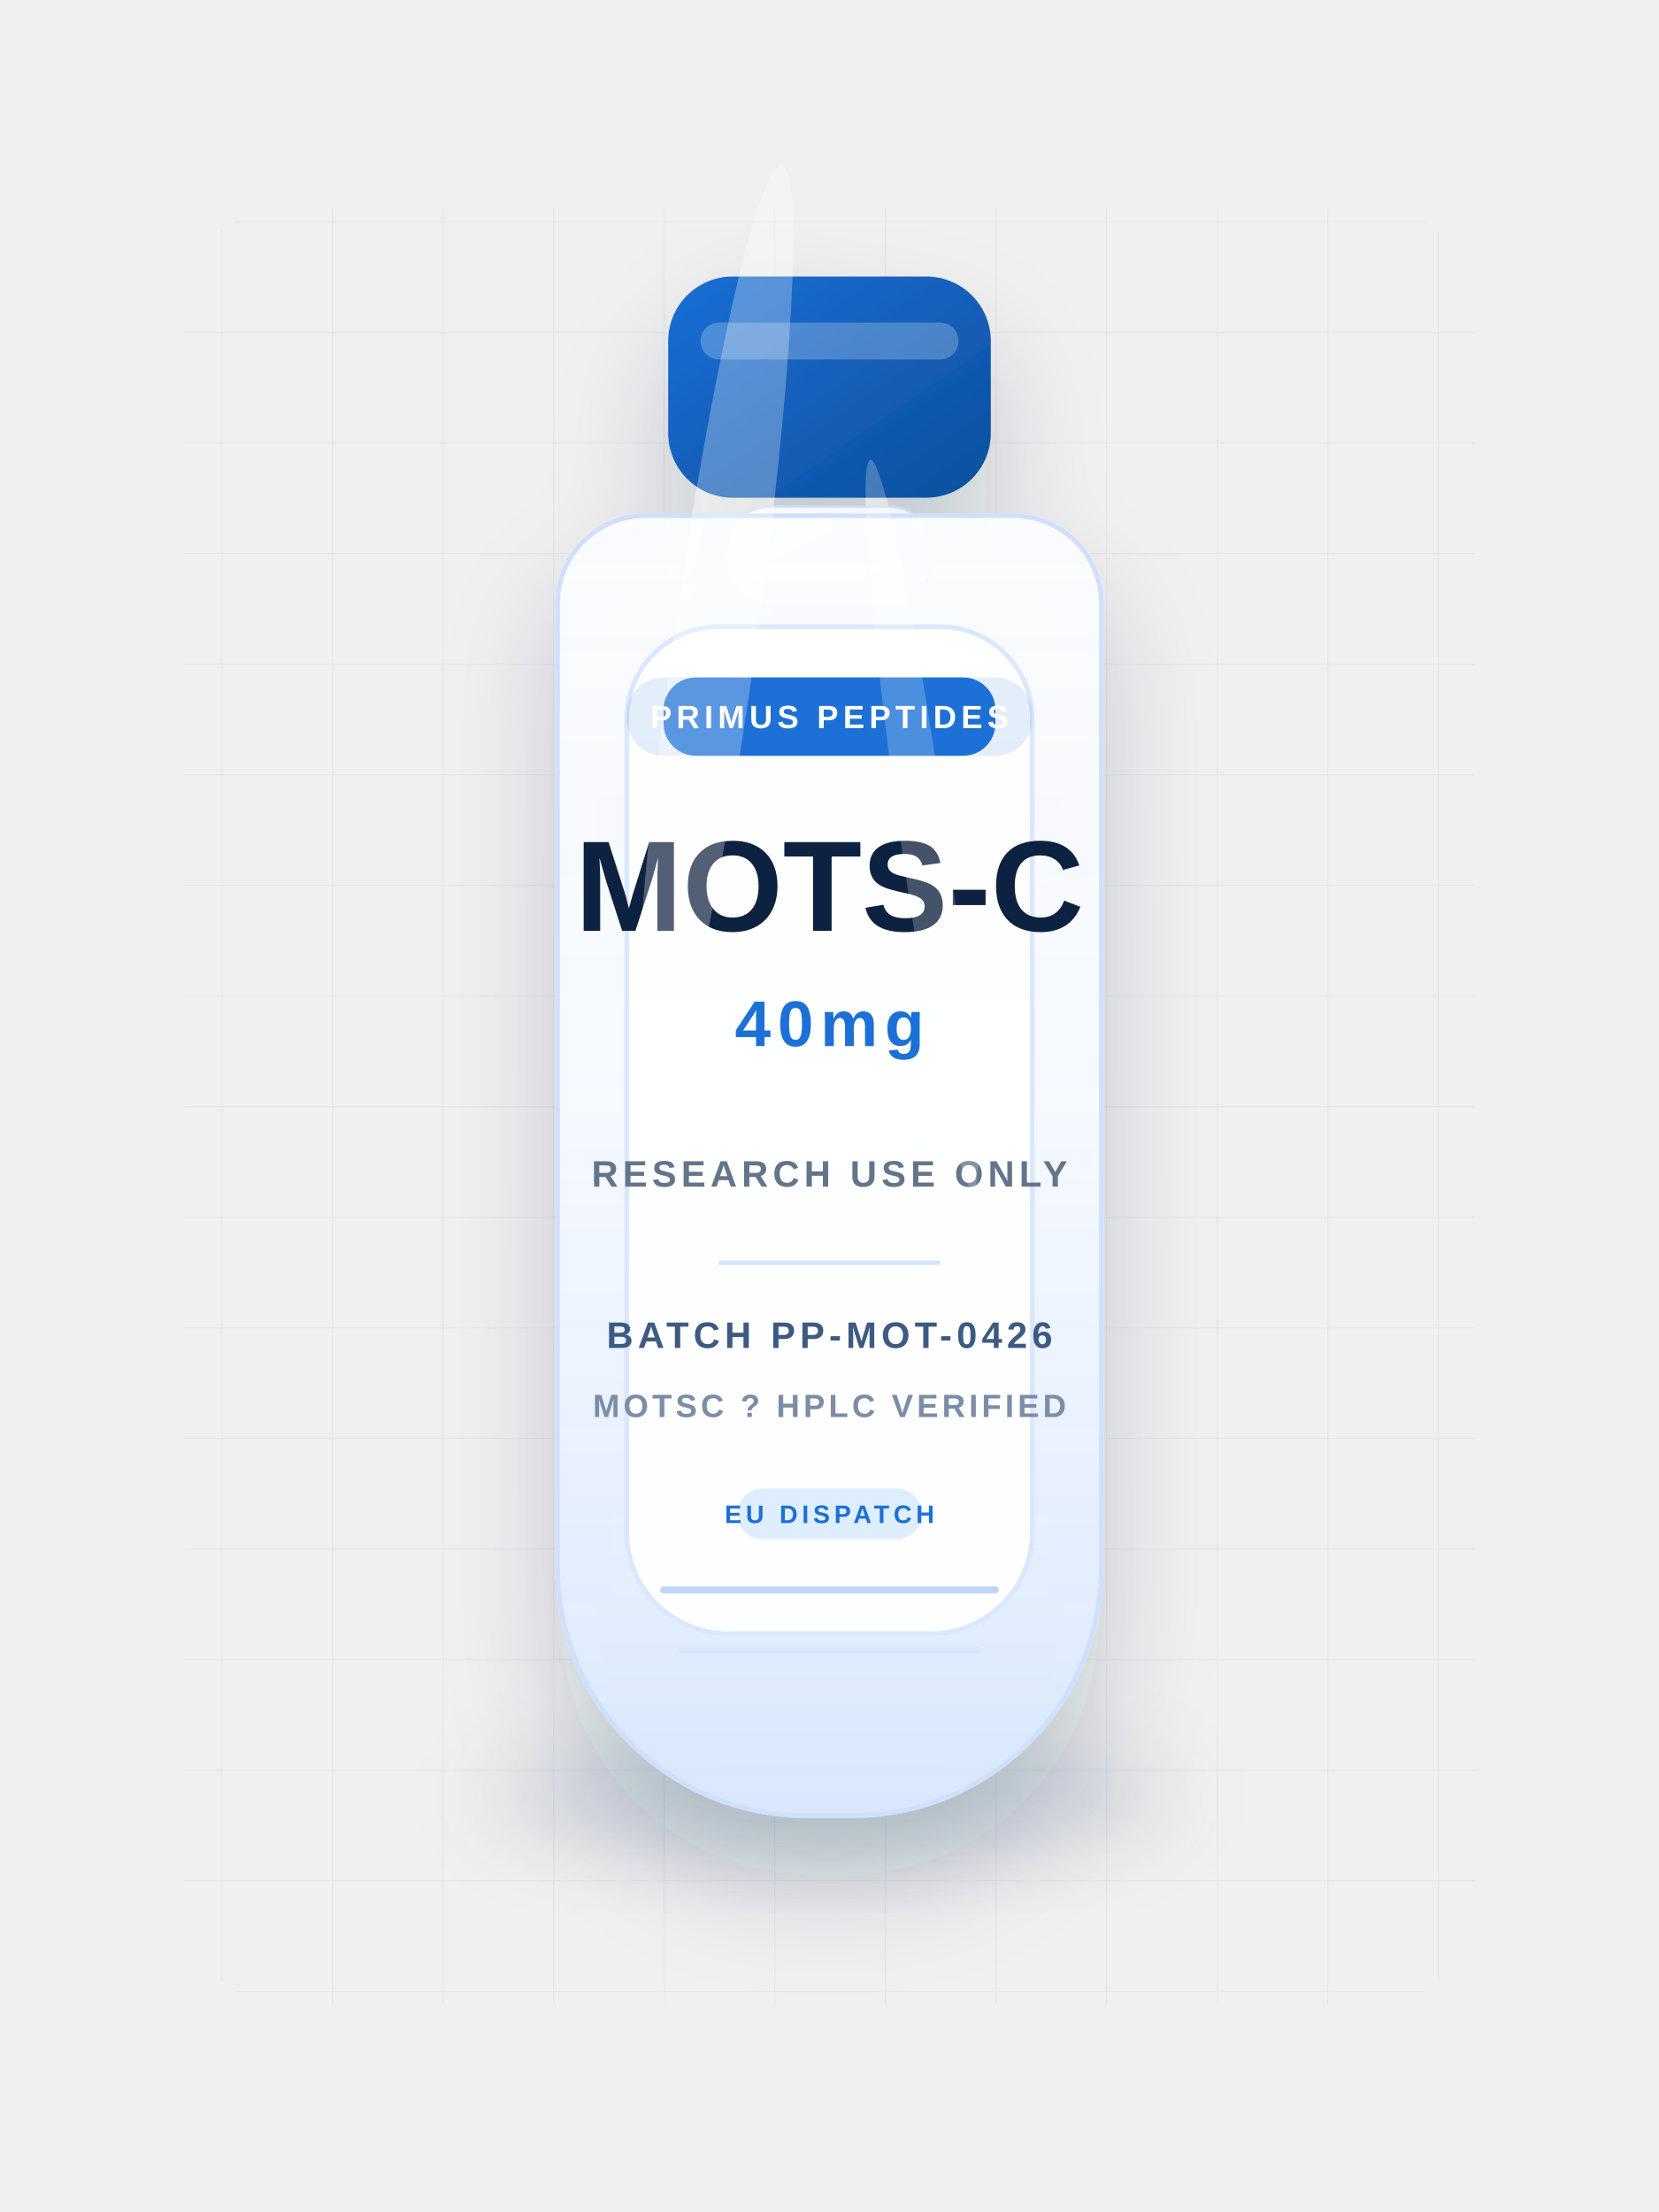
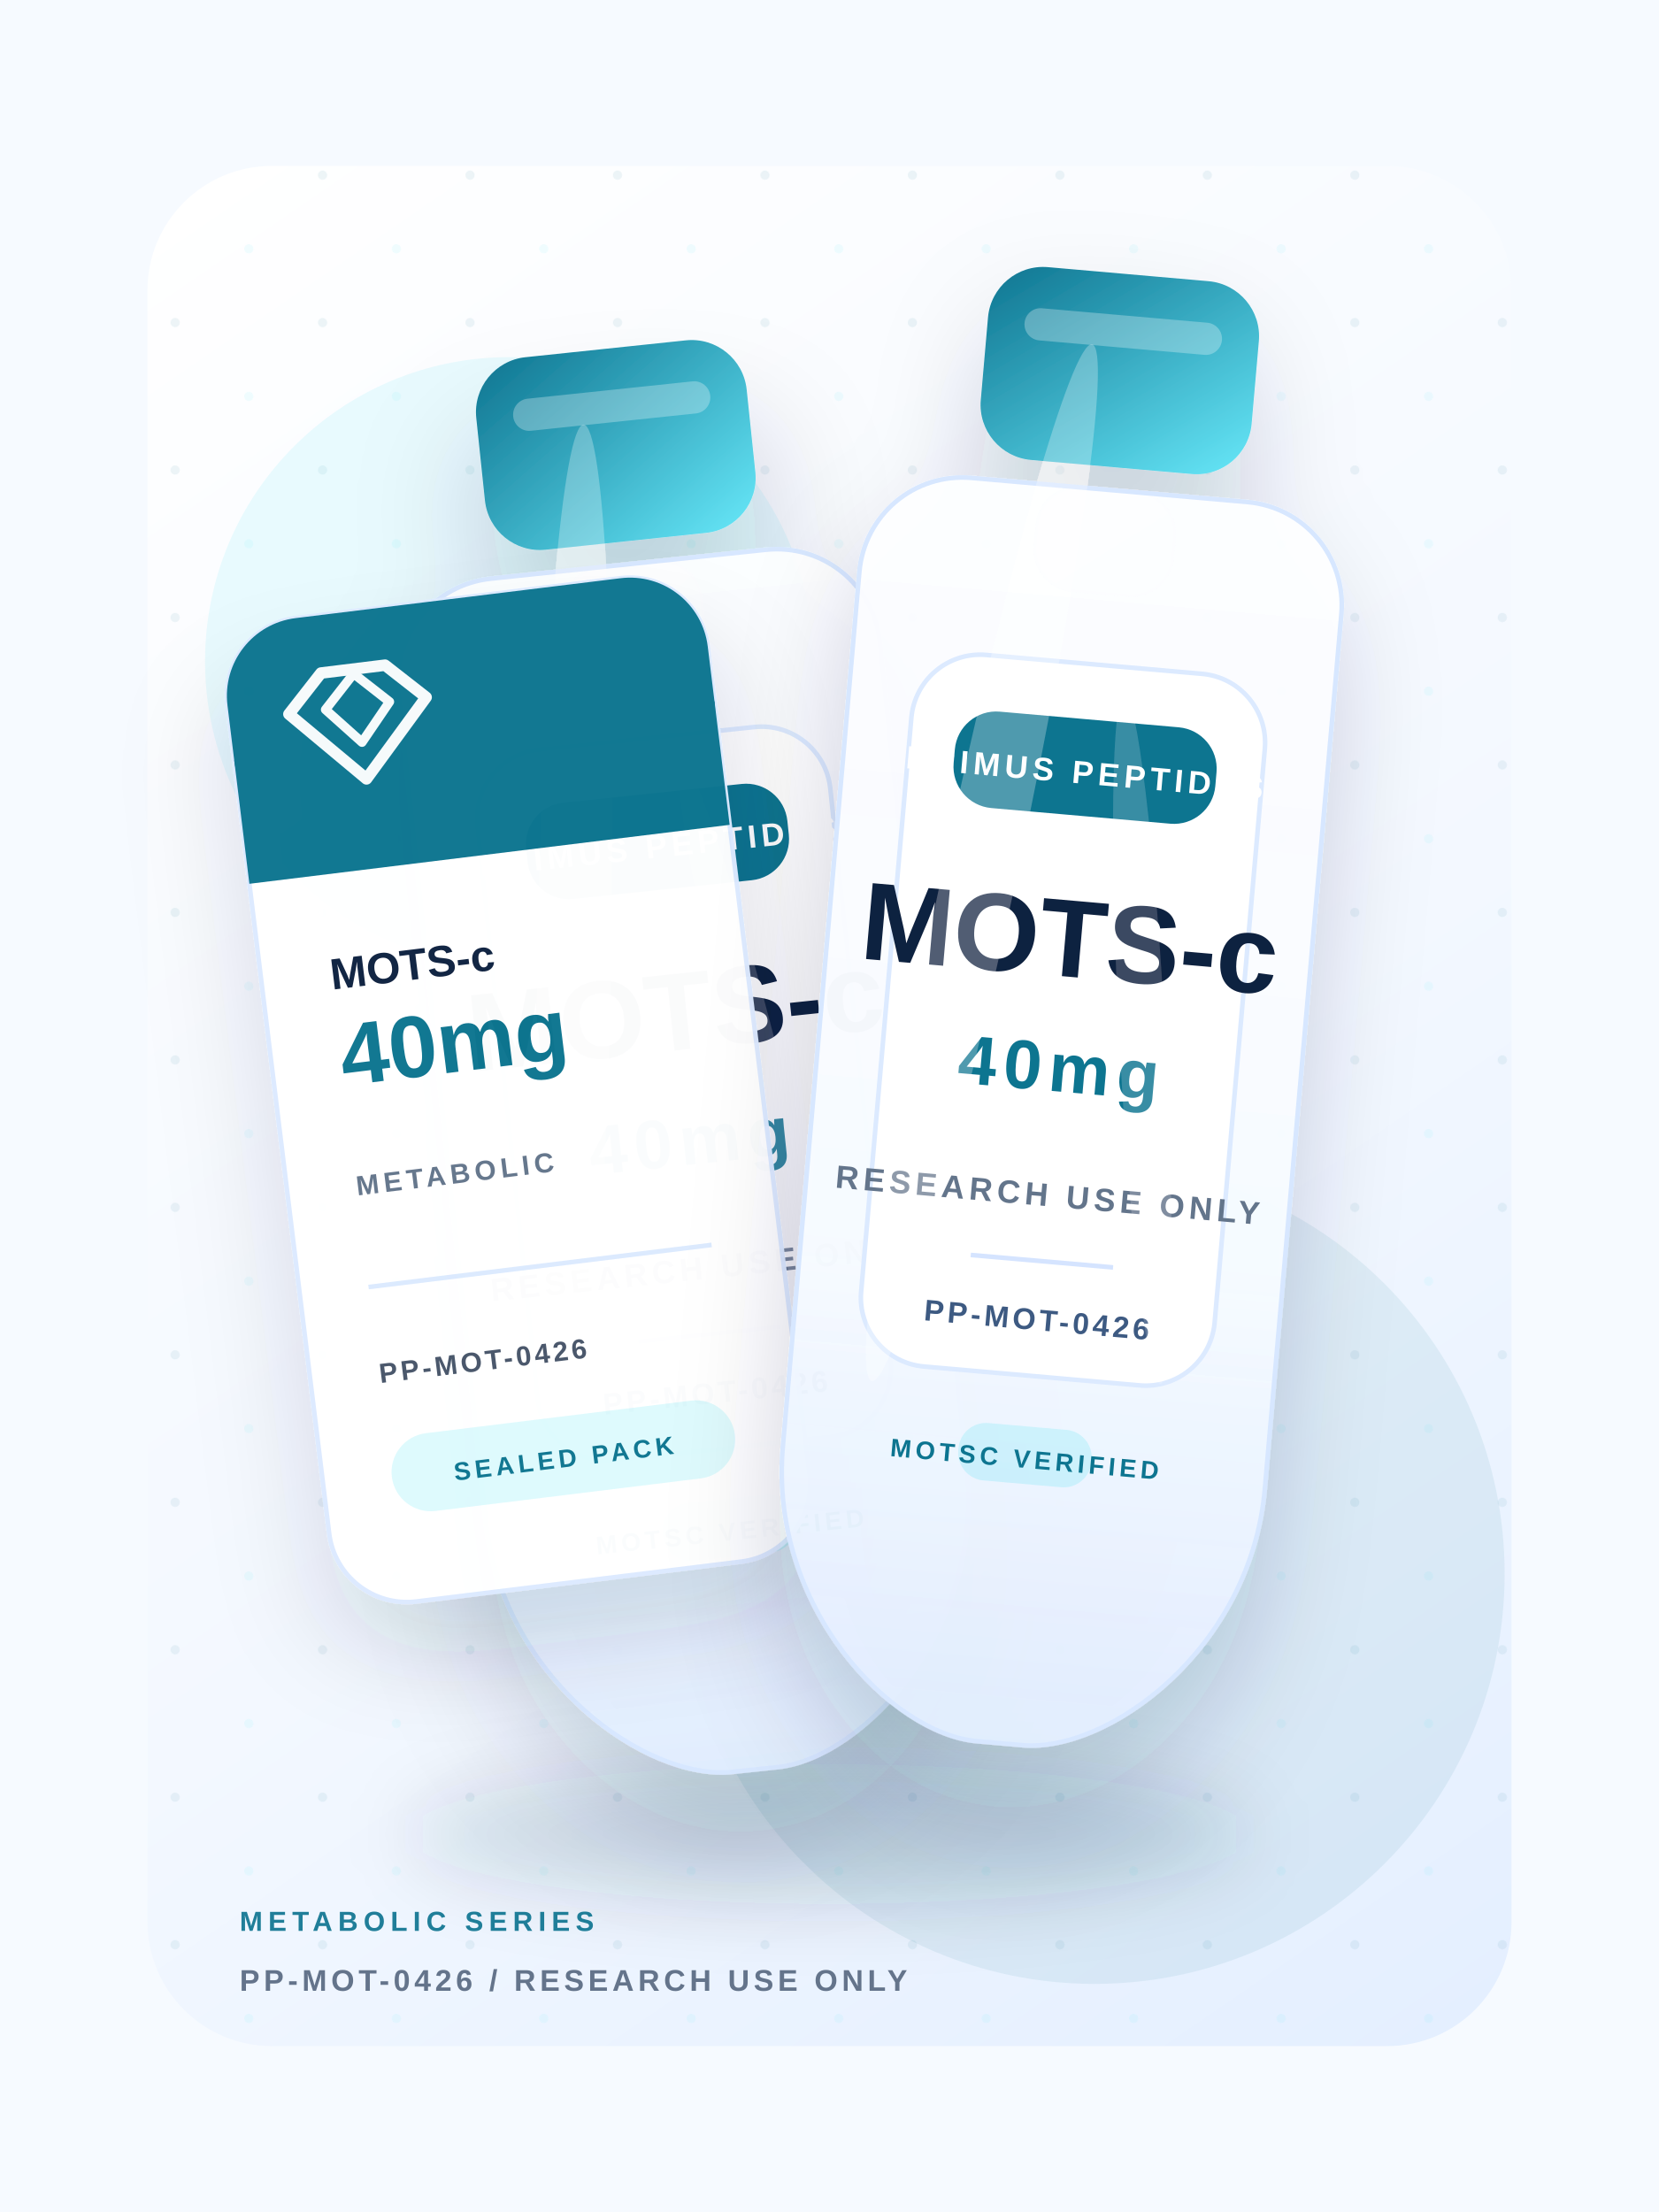
<svg xmlns="http://www.w3.org/2000/svg" width="720" height="960" viewBox="0 0 720 960" fill="none">
  <defs>
-     <linearGradient id="body-mots-c-40mg" x1="0" y1="140" x2="0" y2="780" gradientUnits="userSpaceOnUse">
-       <stop stop-color="#ffffff" stop-opacity="0.92" />
-       <stop offset="0.55" stop-color="#f5f9ff" stop-opacity="0.98" />
-       <stop offset="1" stop-color="#dbe9ff" stop-opacity="0.95" />
+     <linearGradient id="panel-mots-c-40mg" x1="84" y1="72" x2="638" y2="880" gradientUnits="userSpaceOnUse">
+       <stop stop-color="#ffffff" />
+       <stop offset="0.58" stop-color="#f3f8ff" />
+       <stop offset="1" stop-color="#e4efff" />
+     </linearGradient>
+     <linearGradient id="body-mots-c-40mg" x1="0" y1="120" x2="0" y2="820" gradientUnits="userSpaceOnUse">
+       <stop stop-color="#ffffff" stop-opacity="0.96" />
+       <stop offset="0.6" stop-color="#f7fbff" stop-opacity="0.98" />
+       <stop offset="1" stop-color="#dceaff" stop-opacity="0.95" />
    </linearGradient>
    <linearGradient id="neck-mots-c-40mg" x1="0" y1="0" x2="1" y2="1">
-       <stop stop-color="#ffffff" stop-opacity="0.95" />
-       <stop offset="1" stop-color="#e3eeff" stop-opacity="0.9" />
+       <stop stop-color="#ffffff" />
+       <stop offset="1" stop-color="#e5f0ff" />
    </linearGradient>
    <linearGradient id="cap-mots-c-40mg" x1="0" y1="0" x2="1" y2="1">
-       <stop stop-color="#1a6fd6" />
-       <stop offset="1" stop-color="#0d4f9e" />
+       <stop stop-color="#0e7490" />
+       <stop offset="1" stop-color="#67e8f9" />
    </linearGradient>
-     <filter id="shadow-mots-c-40mg" x="120" y="70" width="500" height="820" filterUnits="userSpaceOnUse" color-interpolation-filters="sRGB">
-       <feDropShadow dx="0" dy="28" stdDeviation="24" flood-color="#0f2549" flood-opacity="0.18" />
+     <pattern id="pattern-mots-c-40mg" width="64" height="64" patternUnits="userSpaceOnUse">
+       <circle cx="12" cy="12" r="2" fill="#0e7490" fill-opacity="0.08" />
+       <circle cx="44" cy="44" r="2" fill="#67e8f9" fill-opacity="0.1" />
+     </pattern>
+     <filter id="shadow-mots-c-40mg" x="40" y="50" width="620" height="850" filterUnits="userSpaceOnUse" color-interpolation-filters="sRGB">
+       <feDropShadow dx="0" dy="30" stdDeviation="25" flood-color="#0f2549" flood-opacity="0.18" />
    </filter>
-     <filter id="soft-shadow-mots-c-40mg" x="170" y="710" width="380" height="120" filterUnits="userSpaceOnUse" color-interpolation-filters="sRGB">
-       <feGaussianBlur stdDeviation="18" />
+     <filter id="card-shadow-mots-c-40mg" x="40" y="180" width="320" height="600" filterUnits="userSpaceOnUse" color-interpolation-filters="sRGB">
+       <feDropShadow dx="0" dy="24" stdDeviation="22" flood-color="#0f2549" flood-opacity="0.14" />
    </filter>
-     <pattern id="grid-mots-c-40mg" width="48" height="48" patternUnits="userSpaceOnUse">
-       <path d="M48 0H0V48" stroke="#1a6fd6" stroke-opacity="0.06" />
-     </pattern>
+     <filter id="floor-mots-c-40mg" x="130" y="730" width="460" height="130" filterUnits="userSpaceOnUse">
+       <feGaussianBlur stdDeviation="16" />
+     </filter>
  </defs>
-   <rect width="720" height="960" fill="none" />
-   <rect x="80" y="90" width="560" height="780" rx="44" fill="url(#grid-mots-c-40mg)" />
-   <ellipse cx="360" cy="780" rx="150" ry="26" fill="#173865" fill-opacity="0.15" filter="url(#soft-shadow-mots-c-40mg)" />
-   <g filter="url(#shadow-mots-c-40mg)">
-     <rect x="290" y="120" width="140" height="96" rx="28" fill="url(#cap-mots-c-40mg)" />
-     <rect x="304" y="140" width="112" height="16" rx="8" fill="#ffffff" fill-opacity="0.24" />
-     <rect x="316" y="220" width="88" height="42" rx="18" fill="url(#neck-mots-c-40mg)" stroke="#c7daff" stroke-opacity="0.7" />
-     <path d="M242 262C242 240.909 259.091 223.818 280.182 223.818H439.818C460.909 223.818 478 240.909 478 262V680C478 739.647 429.647 788 370 788H350C290.353 788 242 739.647 242 680V262Z" fill="url(#body-mots-c-40mg)" stroke="#cfe0ff" stroke-width="2" />
-     <path d="M272 312C272 289.909 289.909 272 312 272H408C430.091 272 448 289.909 448 312V665C448 689.301 428.301 709 404 709H316C291.699 709 272 689.301 272 665V312Z" fill="#ffffff" fill-opacity="0.96" stroke="#d9e7ff" stroke-width="2" />
-     <rect x="272" y="294" width="176" height="34" rx="16" fill="#1a6fd6" fill-opacity="0.12" />
-     <rect x="288" y="294" width="144" height="34" rx="14" fill="#1a6fd6" />
-     <text x="360" y="316" text-anchor="middle" font-family="Arial, Helvetica, sans-serif" font-size="14" font-weight="700" letter-spacing="2" fill="#ffffff">PRIMUS PEPTIDES</text>
-     <text x="360" y="404" text-anchor="middle" font-family="Arial, Helvetica, sans-serif" font-size="56" font-weight="700" fill="#10213f">MOTS-C</text>
-     <text x="360" y="454" text-anchor="middle" font-family="Arial, Helvetica, sans-serif" font-size="28" font-weight="700" letter-spacing="3" fill="#1a6fd6">40mg</text>
-     <text x="360" y="515" text-anchor="middle" font-family="Arial, Helvetica, sans-serif" font-size="16" font-weight="700" letter-spacing="2" fill="#64748b">RESEARCH USE ONLY</text>
-     <line x1="312" y1="548" x2="408" y2="548" stroke="#d5e4ff" stroke-width="2" />
-     <text x="360" y="585" text-anchor="middle" font-family="Arial, Helvetica, sans-serif" font-size="16" font-weight="700" letter-spacing="2" fill="#3e5a82">BATCH PP-MOT-0426</text>
-     <text x="360" y="615" text-anchor="middle" font-family="Arial, Helvetica, sans-serif" font-size="14" font-weight="600" letter-spacing="1.6" fill="#7c8da8">MOTSC ? HPLC VERIFIED</text>
-     <rect x="320" y="646" width="80" height="22" rx="11" fill="#dfeeff" />
-     <text x="360" y="661" text-anchor="middle" font-family="Arial, Helvetica, sans-serif" font-size="11" font-weight="700" letter-spacing="1.8" fill="#1a6fd6">EU DISPATCH</text>
-     <ellipse cx="310" cy="280" rx="18" ry="210" fill="#ffffff" fill-opacity="0.28" transform="rotate(8 310 280)" />
-     <ellipse cx="400" cy="358" rx="10" ry="160" fill="#ffffff" fill-opacity="0.22" transform="rotate(-8 400 358)" />
-     <path d="M288 690H432" stroke="#bfd4f8" stroke-width="3" stroke-linecap="round" />
-     <path d="M296 716H424" stroke="#d7e6ff" stroke-width="3" stroke-linecap="round" />
+   <rect width="720" height="960" rx="0" fill="#f6faff" />
+   <rect x="64" y="72" width="592" height="816" rx="54" fill="url(#panel-mots-c-40mg)" />
+   <rect x="64" y="72" width="592" height="816" rx="54" fill="url(#pattern-mots-c-40mg)" opacity="0.9" />
+   <circle cx="221" cy="287" r="132" fill="#67e8f9" fill-opacity="0.13" />
+   <circle cx="475" cy="683" r="178" fill="#0e7490" fill-opacity="0.08" />
+   <ellipse cx="360" cy="796" rx="182" ry="30" fill="#0f2549" fill-opacity="0.14" filter="url(#floor-mots-c-40mg)" />
+   <g transform="rotate(-6 289 400) scale(1)" filter="url(#shadow-mots-c-40mg)">
+     <rect x="230" y="150" width="118" height="84" rx="24" fill="url(#cap-mots-c-40mg)" />
+     <rect x="246" y="168" width="86" height="14" rx="7" fill="#ffffff" fill-opacity="0.28" />
+     <rect x="259" y="244" width="60" height="45" rx="18" fill="url(#neck-mots-c-40mg)" stroke="#d8e7ff" />
+     <path d="M184 289C184 264 204 244 229 244H349C374 244 394 264 394 289V650C394 720 336 770 299 770H279C242 770 184 720 184 650V289Z" fill="url(#body-mots-c-40mg)" stroke="#d7e7ff" stroke-width="2" />
+     <rect x="212" y="320" width="154" height="310" rx="30" fill="#ffffff" fill-opacity="0.98" stroke="#dceaff" stroke-width="2" />
+     <rect x="232" y="344" width="114" height="42" rx="18" fill="#0e7490" />
+     <text x="289" y="372" text-anchor="middle" font-family="Arial, Helvetica, sans-serif" font-size="14" font-weight="800" letter-spacing="2" fill="#ffffff">PRIMUS PEPTIDES</text>
+     <text x="289" y="456" text-anchor="middle" font-family="Arial, Helvetica, sans-serif" font-size="48" font-weight="800" fill="#10213f">MOTS-c</text>
+     <text x="289" y="506" text-anchor="middle" font-family="Arial, Helvetica, sans-serif" font-size="30" font-weight="800" letter-spacing="3" fill="#0e7490">40mg</text>
+     <text x="289" y="556" text-anchor="middle" font-family="Arial, Helvetica, sans-serif" font-size="14" font-weight="800" letter-spacing="2" fill="#64748b">RESEARCH USE ONLY</text>
+     <line x1="258" y1="580" x2="320" y2="580" stroke="#d5e4ff" stroke-width="2" />
+     <text x="289" y="610" text-anchor="middle" font-family="Arial, Helvetica, sans-serif" font-size="13" font-weight="800" letter-spacing="1.5" fill="#3e5a82">PP-MOT-0426</text>
+     <rect x="260" y="652" width="58" height="25" rx="12" fill="#67e8f9" fill-opacity="0.24" />
+     <text x="289" y="670" text-anchor="middle" font-family="Arial, Helvetica, sans-serif" font-size="11" font-weight="800" letter-spacing="1.8" fill="#0e7490">MOTSC VERIFIED</text>
+     <ellipse cx="248" cy="410" rx="16" ry="230" fill="#ffffff" fill-opacity="0.27" transform="rotate(7 248 410)" />
+     <ellipse cx="324" cy="480" rx="10" ry="150" fill="#ffffff" fill-opacity="0.18" transform="rotate(-8 324 480)" />
  </g>
+   <g transform="rotate(-7 225 473)" filter="url(#card-shadow-mots-c-40mg)" opacity="0.98">
+     <rect x="120" y="258" width="210" height="430" rx="34" fill="#ffffff" stroke="#dceaff" stroke-width="2" />
+     <rect x="120" y="258" width="210" height="92" rx="34" fill="#0e7490" />
+     <rect x="120" y="316" width="210" height="54" fill="#0e7490" />
+     <g transform="translate(146 283)" opacity="0.96">
+       <path d="M0 16L16 0H44L60 16L30 48L0 16Z" fill="none" stroke="#ffffff" stroke-width="5" stroke-linejoin="round" />
+       <path d="M16 16L30 2L44 16L30 32L16 16Z" fill="none" stroke="#ffffff" stroke-width="4" stroke-linejoin="round" />
+     </g>
+     <text x="150" y="420" font-family="Arial, Helvetica, sans-serif" font-size="19" font-weight="800" fill="#10213f">MOTS-c</text>
+     <text x="150" y="462" font-family="Arial, Helvetica, sans-serif" font-size="38" font-weight="900" fill="#0e7490">40mg</text>
+     <text x="150" y="510" font-family="Arial, Helvetica, sans-serif" font-size="12" font-weight="800" letter-spacing="2" fill="#64748b">METABOLIC</text>
+     <line x1="150" y1="550" x2="300" y2="550" stroke="#dbeafe" stroke-width="2" />
+     <text x="150" y="592" font-family="Arial, Helvetica, sans-serif" font-size="12" font-weight="800" letter-spacing="1.4" fill="#475569">PP-MOT-0426</text>
+     <rect x="150" y="616" width="150" height="34" rx="17" fill="#67e8f9" fill-opacity="0.22" />
+     <text x="225" y="638" text-anchor="middle" font-family="Arial, Helvetica, sans-serif" font-size="11" font-weight="900" letter-spacing="1.8" fill="#0e7490">SEALED PACK</text>
+   </g>
+   <g transform="rotate(5 467 378) scale(1)" filter="url(#shadow-mots-c-40mg)">
+     <rect x="408" y="118" width="118" height="84" rx="24" fill="url(#cap-mots-c-40mg)" />
+     <rect x="424" y="136" width="86" height="14" rx="7" fill="#ffffff" fill-opacity="0.28" />
+     <rect x="437" y="212" width="60" height="45" rx="18" fill="url(#neck-mots-c-40mg)" stroke="#d8e7ff" />
+     <path d="M362 257C362 232 382 212 407 212H527C552 212 572 232 572 257V638C572 708 514 758 477 758H457C420 758 362 708 362 638V257Z" fill="url(#body-mots-c-40mg)" stroke="#d7e7ff" stroke-width="2" />
+     <rect x="390" y="288" width="154" height="310" rx="30" fill="#ffffff" fill-opacity="0.98" stroke="#dceaff" stroke-width="2" />
+     <rect x="410" y="312" width="114" height="42" rx="18" fill="#0e7490" />
+     <text x="467" y="340" text-anchor="middle" font-family="Arial, Helvetica, sans-serif" font-size="14" font-weight="800" letter-spacing="2" fill="#ffffff">PRIMUS PEPTIDES</text>
+     <text x="467" y="424" text-anchor="middle" font-family="Arial, Helvetica, sans-serif" font-size="48" font-weight="800" fill="#10213f">MOTS-c</text>
+     <text x="467" y="474" text-anchor="middle" font-family="Arial, Helvetica, sans-serif" font-size="30" font-weight="800" letter-spacing="3" fill="#0e7490">40mg</text>
+     <text x="467" y="524" text-anchor="middle" font-family="Arial, Helvetica, sans-serif" font-size="14" font-weight="800" letter-spacing="2" fill="#64748b">RESEARCH USE ONLY</text>
+     <line x1="436" y1="548" x2="498" y2="548" stroke="#d5e4ff" stroke-width="2" />
+     <text x="467" y="578" text-anchor="middle" font-family="Arial, Helvetica, sans-serif" font-size="13" font-weight="800" letter-spacing="1.5" fill="#3e5a82">PP-MOT-0426</text>
+     <rect x="438" y="620" width="58" height="25" rx="12" fill="#67e8f9" fill-opacity="0.24" />
+     <text x="467" y="638" text-anchor="middle" font-family="Arial, Helvetica, sans-serif" font-size="11" font-weight="800" letter-spacing="1.8" fill="#0e7490">MOTSC VERIFIED</text>
+     <ellipse cx="426" cy="378" rx="16" ry="230" fill="#ffffff" fill-opacity="0.27" transform="rotate(7 426 378)" />
+     <ellipse cx="502" cy="448" rx="10" ry="150" fill="#ffffff" fill-opacity="0.18" transform="rotate(-8 502 448)" />
+   </g>
+   <text x="104" y="838" font-family="Arial, Helvetica, sans-serif" font-size="12" font-weight="900" letter-spacing="2.4" fill="#0e7490" opacity="0.92">METABOLIC SERIES</text>
+   <text x="104" y="864" font-family="Arial, Helvetica, sans-serif" font-size="13" font-weight="800" letter-spacing="1.8" fill="#64748b">PP-MOT-0426 / RESEARCH USE ONLY</text>
</svg>
